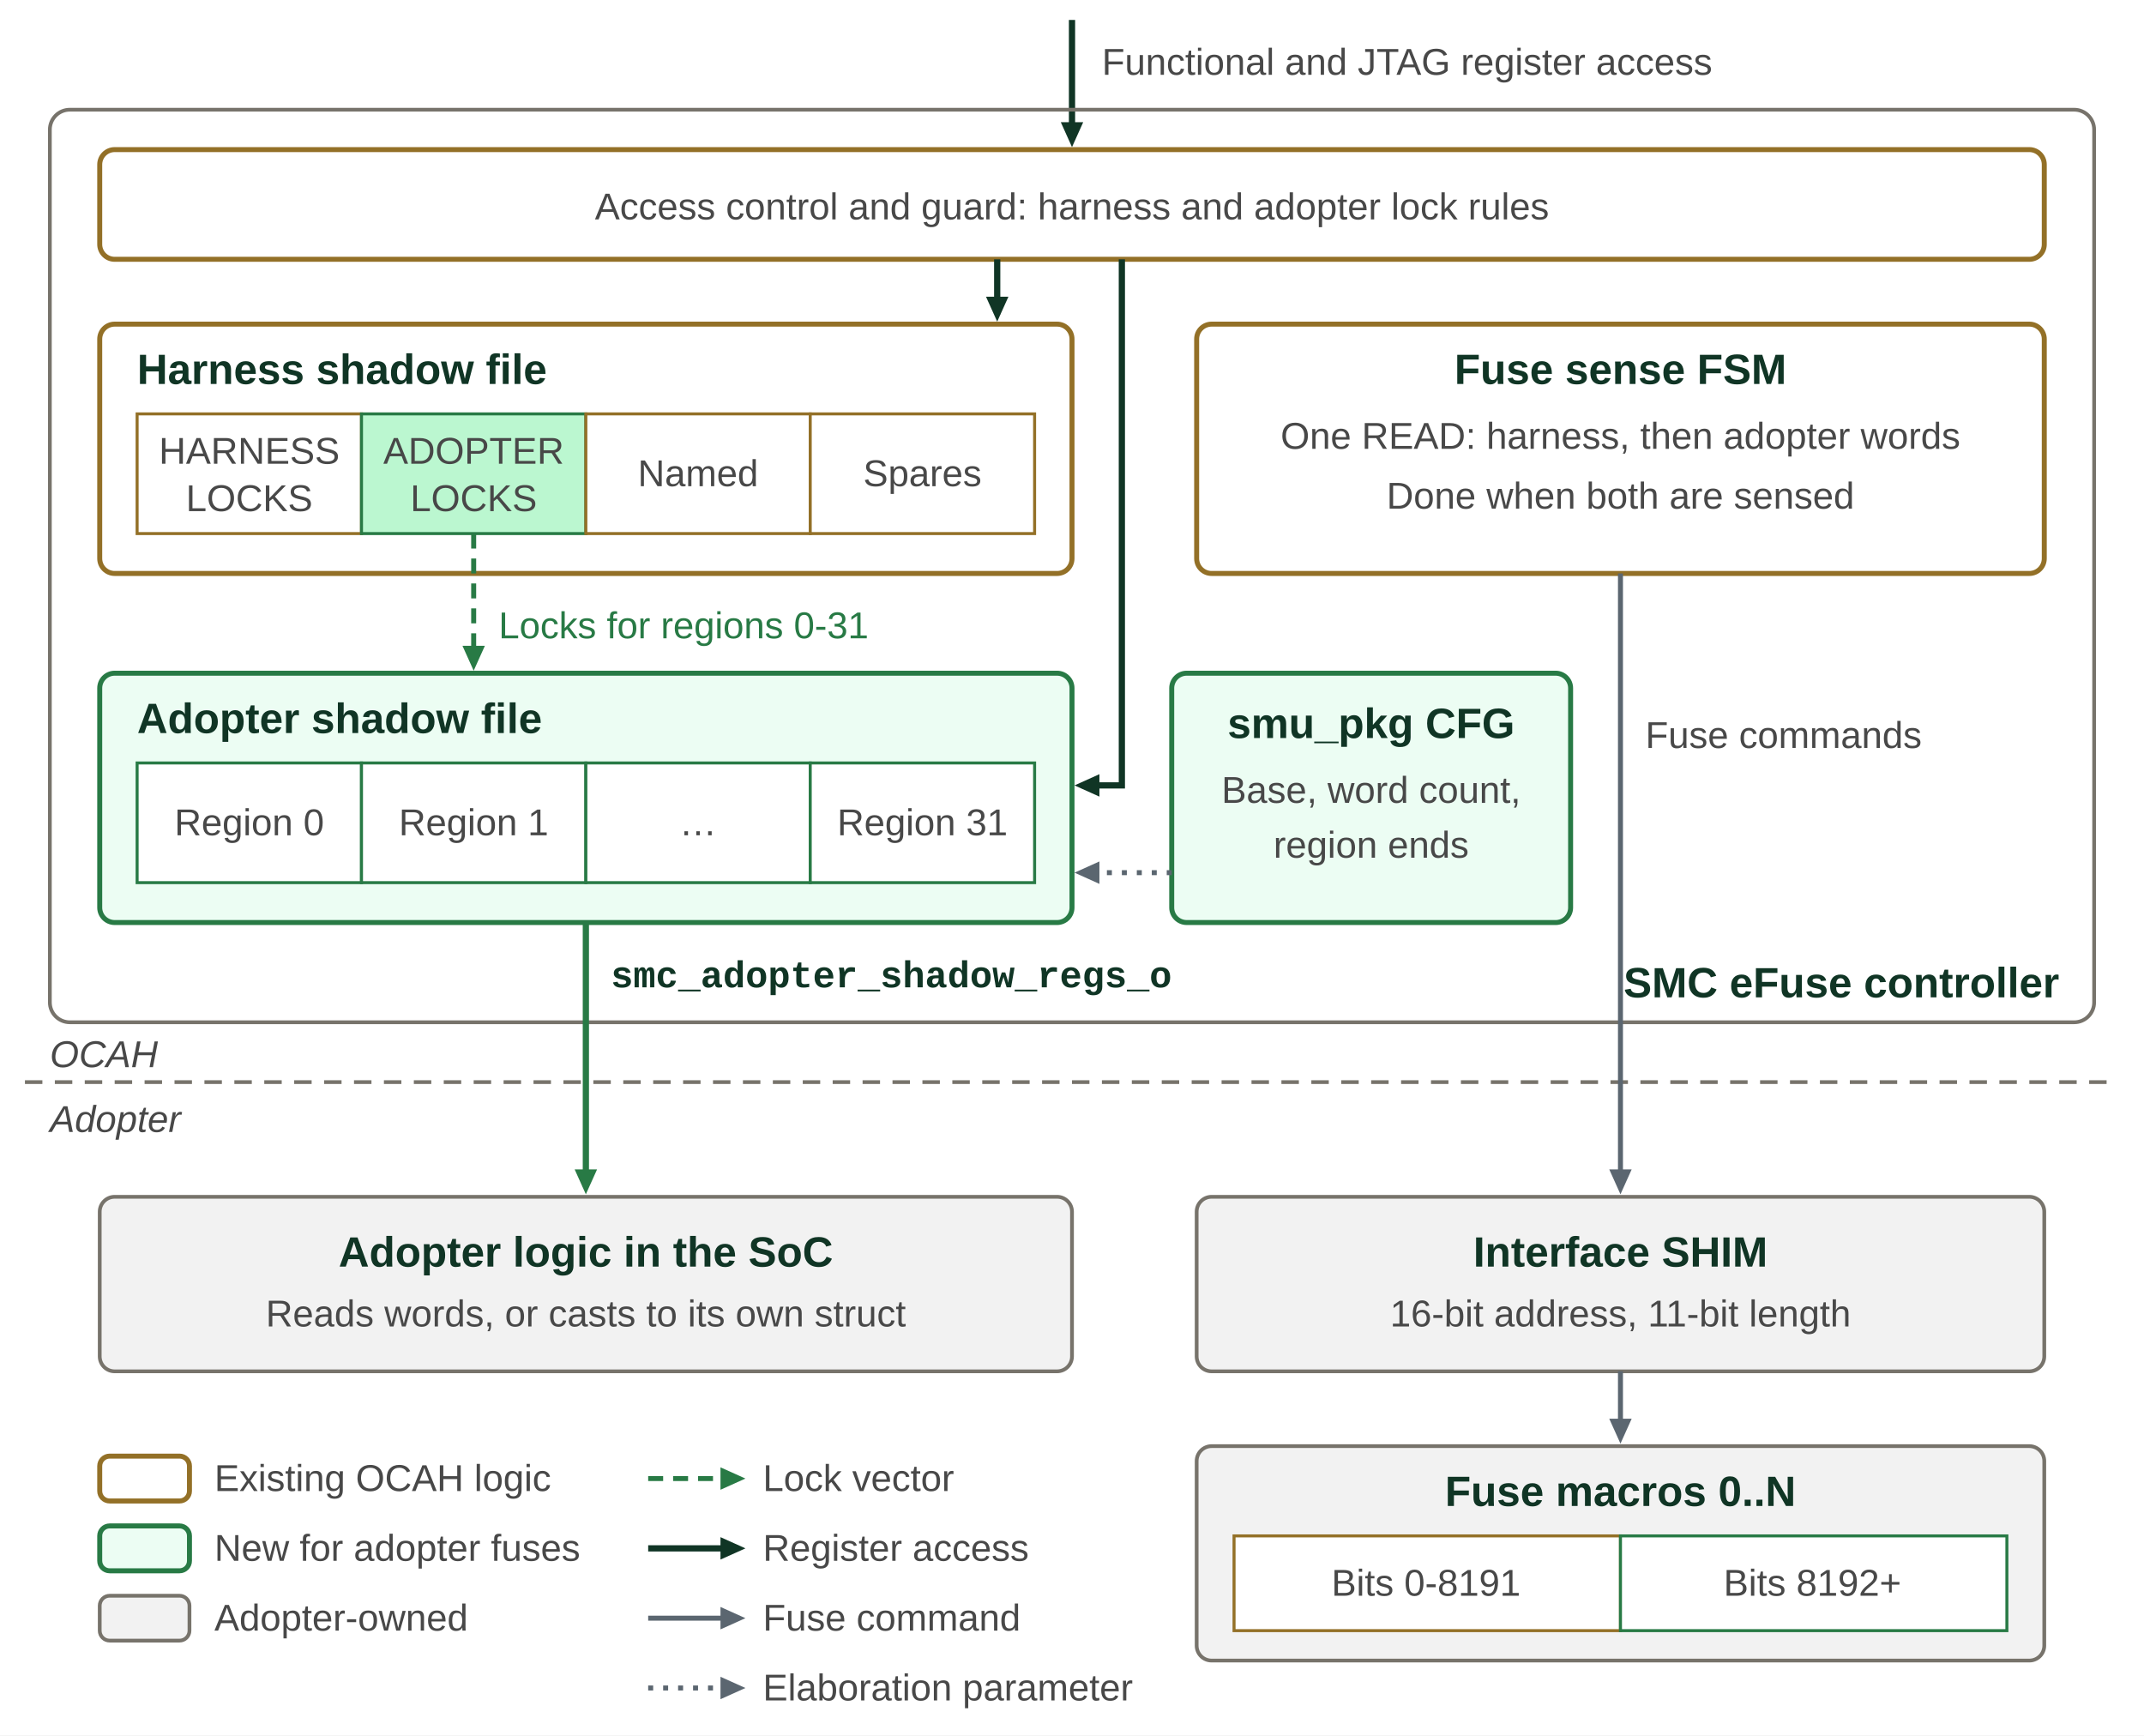
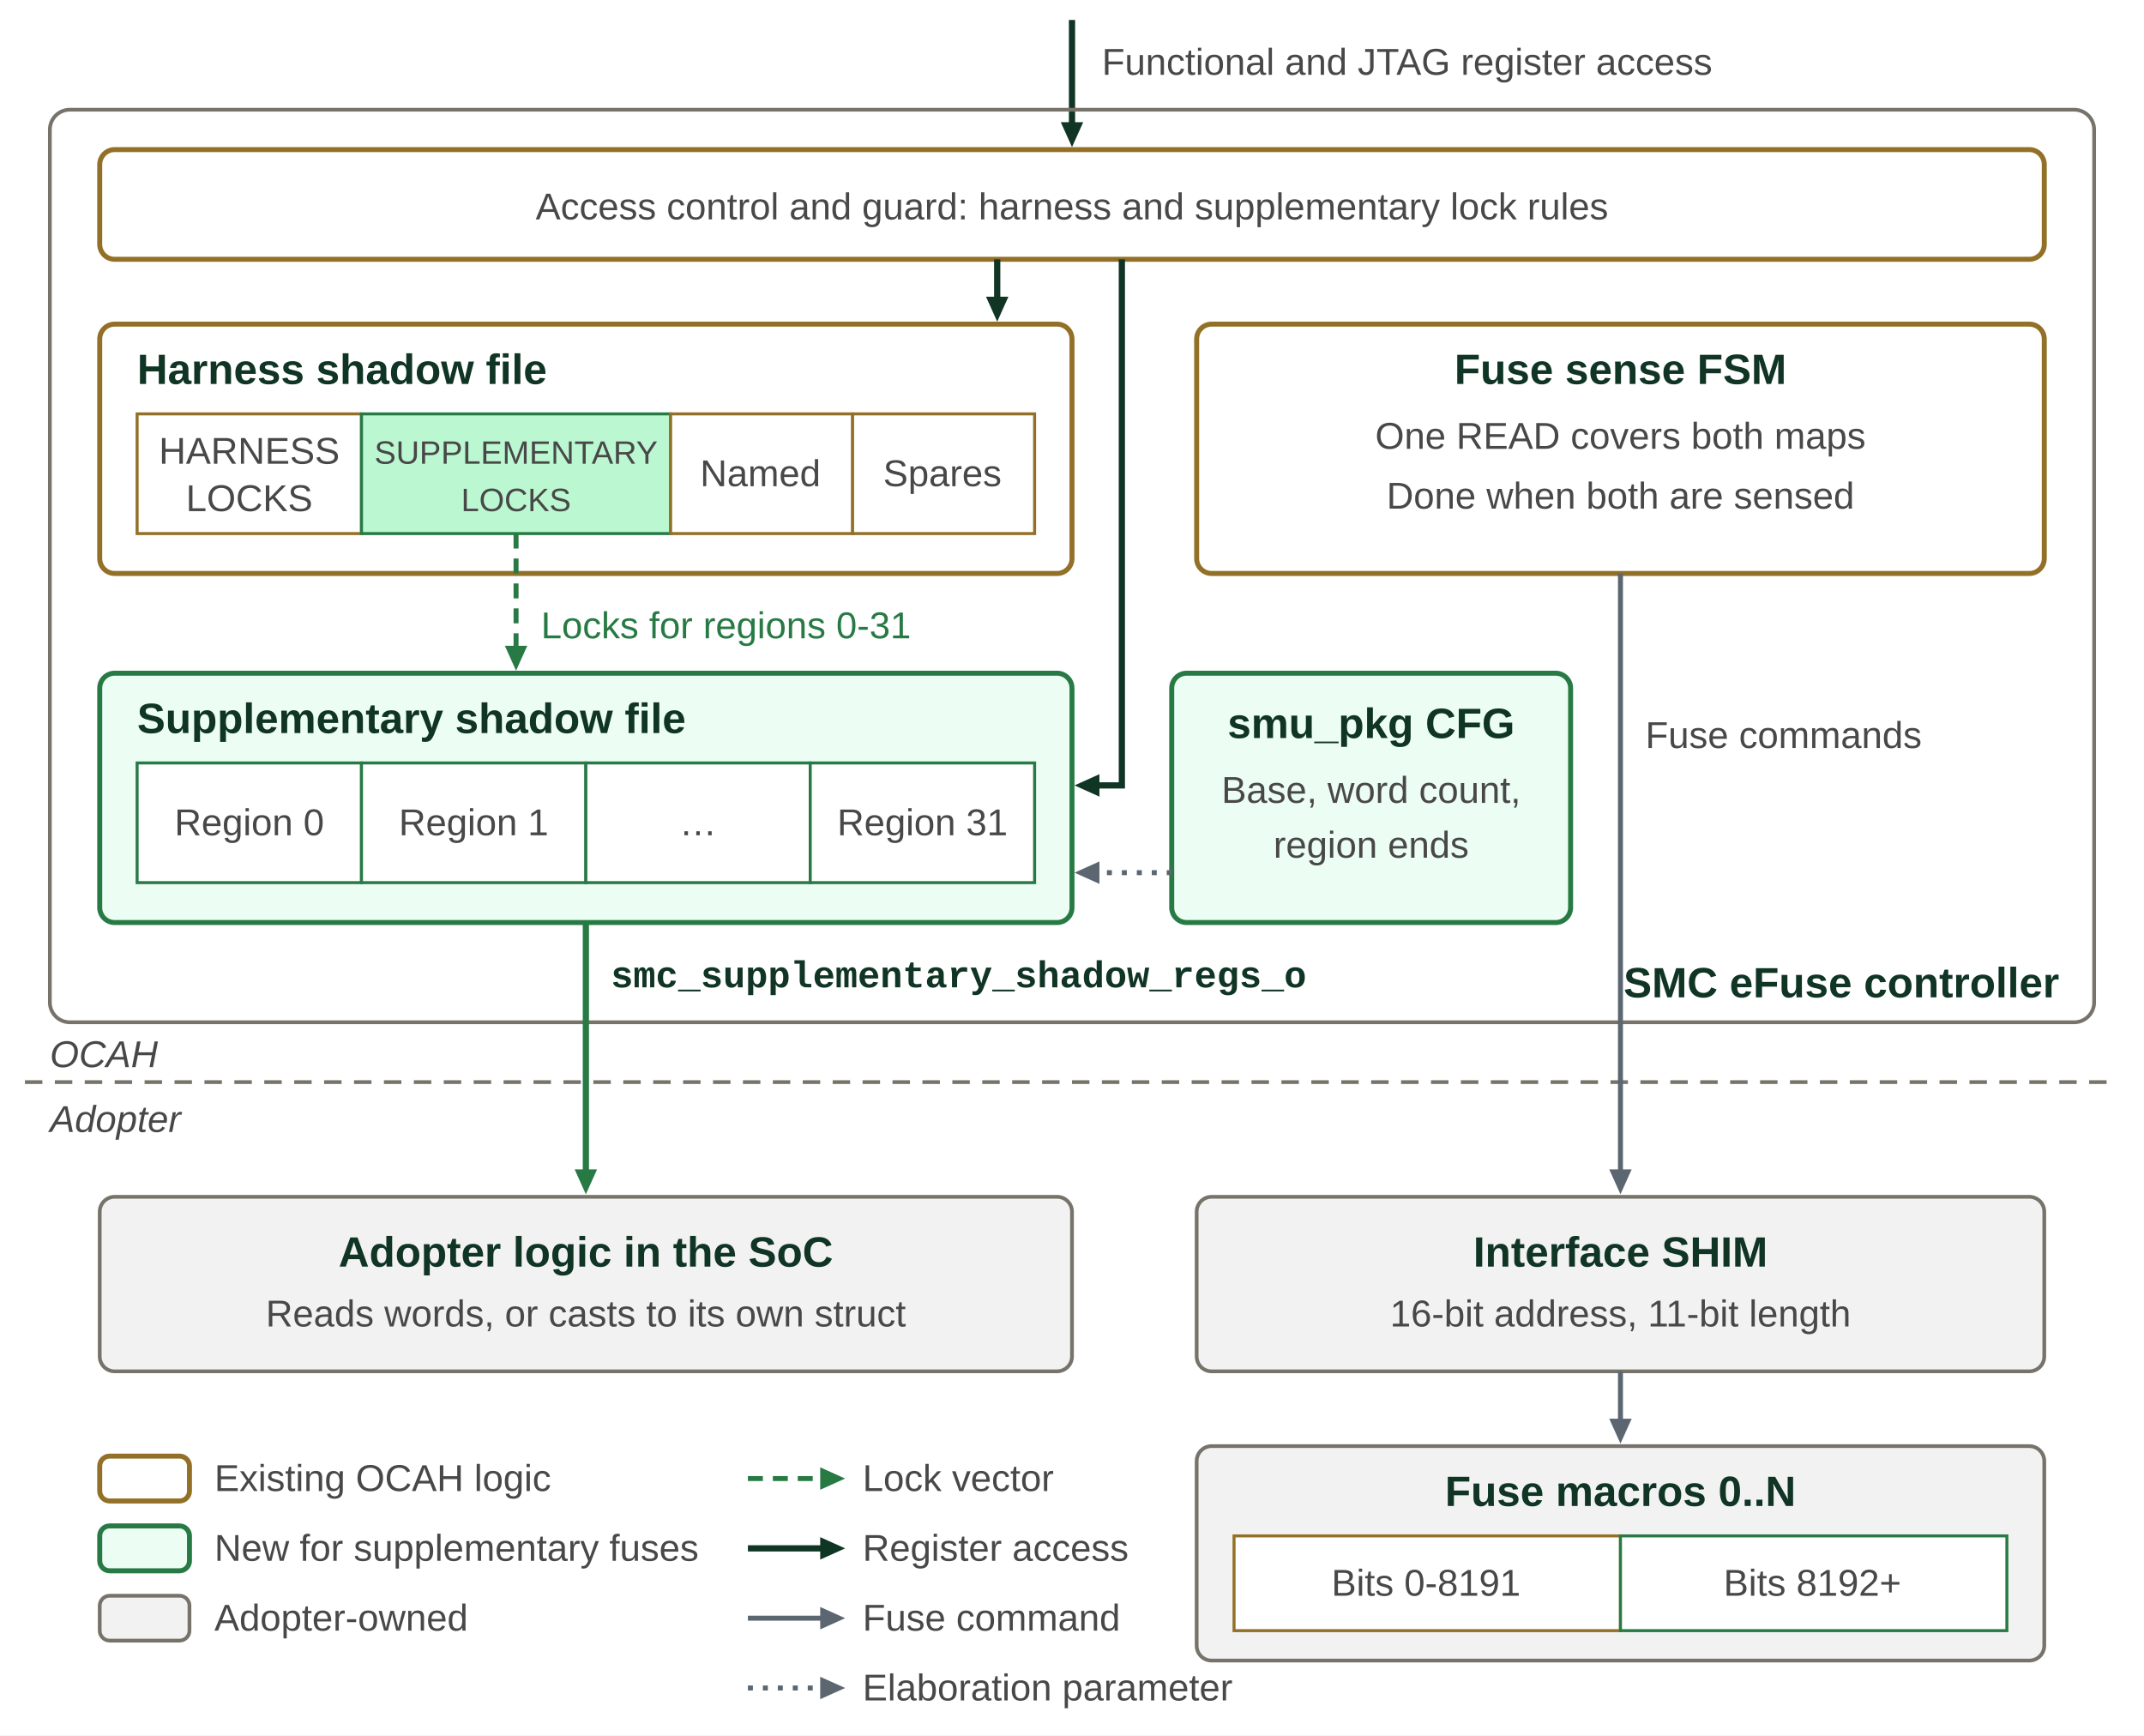
<svg xmlns="http://www.w3.org/2000/svg" width="860" height="696" viewBox="0 0 860 696" role="img" aria-labelledby="title desc">
  <defs>
    <marker id="ae" markerUnits="userSpaceOnUse" markerWidth="10" markerHeight="9" refX="7" refY="4.5" orient="auto">
      <path d="M0,0 L10,4.5 L0,9 Z" fill="#103525" />
    </marker>
    <marker id="ge" markerUnits="userSpaceOnUse" markerWidth="10" markerHeight="9" refX="7" refY="4.5" orient="auto">
      <path d="M0,0 L10,4.5 L0,9 Z" fill="#5b6670" />
    </marker>
    <marker id="ne" markerUnits="userSpaceOnUse" markerWidth="10" markerHeight="9" refX="7" refY="4.5" orient="auto">
      <path d="M0,0 L10,4.5 L0,9 Z" fill="#287a45" />
    </marker>
    <style>
text { font-family: Arial, sans-serif; font-size: 15px; fill: #484848; }
.b { font-size: 17px; font-weight: bold; fill: #103525; }
.m { font-family: "Courier New", monospace; font-size: 15px; font-weight: bold; fill: #103525; }
.i { font-size: 15px; font-style: italic; fill: #484848; }
.g { fill: #287a45; }
.ctrl { fill: none; stroke: #77736b; stroke-width: 1.5; }
.core { fill: #ffffff; stroke: #937027; stroke-width: 2; }
.ext { fill: #f2f2f2; stroke: #77736b; stroke-width: 1.5; }
.new { fill: #ecfdf3; stroke: #287a45; stroke-width: 2; }
.cell { fill: #ffffff; stroke: #937027; stroke-width: 1.2; }
.ncell { fill: #ffffff; stroke: #287a45; stroke-width: 1.2; }
.lcell { fill: #bbf7d0; stroke: #287a45; stroke-width: 1.2; }
.bus { fill: none; stroke: #103525; stroke-width: 2.5; marker-end: url(#ae); }
.cmd { fill: none; stroke: #5b6670; stroke-width: 2; marker-end: url(#ge); }
.lock { fill: none; stroke: #287a45; stroke-width: 2; stroke-dasharray: 6 4; marker-end: url(#ne); }
.out { fill: none; stroke: #287a45; stroke-width: 2.5; marker-end: url(#ne); }
.bound { fill: none; stroke: #77736b; stroke-width: 1.5; stroke-dasharray: 7 5; }
.par { fill: none; stroke: #5b6670; stroke-width: 2; stroke-dasharray: 2 4; marker-end: url(#ge); }
</style>
  </defs>
  <rect width="860" height="696" fill="#ffffff" />
  <path class="bus" d="M430,8 L430,56" />
  <text x="442" y="30">Functional and JTAG register access</text>
  <rect class="ctrl" x="20" y="44" width="820" height="366" rx="8" />
  <text class="b" x="826" y="400" text-anchor="end">SMC eFuse controller</text>
  <rect class="core" x="40" y="60" width="780" height="44" rx="6" />
-   <text x="430" y="88" text-anchor="middle">Access control and guard: harness and adopter lock rules</text>
+   <text x="430" y="88" text-anchor="middle">Access control and guard: harness and supplementary lock rules</text>
  <path class="bus" d="M400,104 L400,126" />
  <path class="bus" d="M450,104 L450,315 L434,315" />
  <rect class="core" x="40" y="130" width="390" height="100" rx="6" />
  <text class="b" x="55" y="154">Harness shadow file</text>
  <rect class="cell" x="55" y="166" width="90" height="48" />
  <text x="100" y="186" text-anchor="middle">HARNESS</text>
  <text x="100" y="205" text-anchor="middle">LOCKS</text>
-   <rect class="lcell" x="145" y="166" width="90" height="48" />
-   <text x="190" y="186" text-anchor="middle">ADOPTER</text>
-   <text x="190" y="205" text-anchor="middle">LOCKS</text>
-   <rect class="cell" x="235" y="166" width="90" height="48" />
-   <text x="280" y="195" text-anchor="middle">Named</text>
-   <rect class="cell" x="325" y="166" width="90" height="48" />
-   <text x="370" y="195" text-anchor="middle">Spares</text>
-   <path class="lock" d="M190,214 L190,266" />
-   <text class="g" x="200" y="256">Locks for regions 0-31</text>
+   <rect class="lcell" x="145" y="166" width="124" height="48" />
+   <text x="207" y="186" text-anchor="middle" style="font-size:13px">SUPPLEMENTARY</text>
+   <text x="207" y="205" text-anchor="middle" style="font-size:13px">LOCKS</text>
+   <rect class="cell" x="269" y="166" width="73" height="48" />
+   <text x="305" y="195" text-anchor="middle">Named</text>
+   <rect class="cell" x="342" y="166" width="73" height="48" />
+   <text x="378" y="195" text-anchor="middle">Spares</text>
+   <path class="lock" d="M207,214 L207,266" />
+   <text class="g" x="217" y="256">Locks for regions 0-31</text>
  <rect class="new" x="40" y="270" width="390" height="100" rx="6" />
-   <text class="b" x="55" y="294">Adopter shadow file</text>
+   <text class="b" x="55" y="294">Supplementary shadow file</text>
  <rect class="ncell" x="55" y="306" width="90" height="48" />
  <text x="100" y="335" text-anchor="middle">Region 0</text>
  <rect class="ncell" x="145" y="306" width="90" height="48" />
  <text x="190" y="335" text-anchor="middle">Region 1</text>
  <rect class="ncell" x="235" y="306" width="90" height="48" />
  <text x="280" y="335" text-anchor="middle">…</text>
  <rect class="ncell" x="325" y="306" width="90" height="48" />
  <text x="370" y="335" text-anchor="middle">Region 31</text>
  <rect class="new" x="470" y="270" width="160" height="100" rx="6" />
  <text class="b" x="550" y="296" text-anchor="middle">smu_pkg CFG</text>
  <text x="550" y="322" text-anchor="middle">Base, word count,</text>
  <text x="550" y="344" text-anchor="middle">region ends</text>
  <path class="par" d="M470,350 L434,350" />
  <rect class="core" x="480" y="130" width="340" height="100" rx="6" />
  <text class="b" x="650" y="154" text-anchor="middle">Fuse sense FSM</text>
-   <text x="650" y="180" text-anchor="middle">One READ: harness, then adopter words</text>
+   <text x="650" y="180" text-anchor="middle">One READ covers both maps</text>
  <text x="650" y="204" text-anchor="middle">Done when both are sensed</text>
  <path class="bound" d="M10,434 L850,434" />
  <text class="i" x="20" y="428">OCAH</text>
  <text class="i" x="20" y="454">Adopter</text>
  <path class="out" d="M235,370 L235,476" />
-   <text class="m" x="245" y="396">smc_adopter_shadow_regs_o</text>
+   <text class="m" x="245" y="396">smc_supplementary_shadow_regs_o</text>
  <rect class="ext" x="40" y="480" width="390" height="70" rx="6" />
  <text class="b" x="235" y="508" text-anchor="middle">Adopter logic in the SoC</text>
  <text x="235" y="532" text-anchor="middle">Reads words, or casts to its own struct</text>
  <path class="cmd" d="M650,230 L650,476" />
  <text x="660" y="300">Fuse commands</text>
  <rect class="ext" x="480" y="480" width="340" height="70" rx="6" />
  <text class="b" x="650" y="508" text-anchor="middle">Interface SHIM</text>
  <text x="650" y="532" text-anchor="middle">16-bit address, 11-bit length</text>
  <path class="cmd" d="M650,550 L650,576" />
  <rect class="ext" x="480" y="580" width="340" height="86" rx="6" />
  <text class="b" x="650" y="604" text-anchor="middle">Fuse macros 0..N</text>
  <rect class="cell" x="495" y="616" width="155" height="38" />
  <text x="572" y="640" text-anchor="middle">Bits 0-8191</text>
  <rect class="ncell" x="650" y="616" width="155" height="38" />
  <text x="727" y="640" text-anchor="middle">Bits 8192+</text>
  <rect class="core" x="40" y="584" width="36" height="18" rx="4" />
  <text x="86" y="598">Existing OCAH logic</text>
  <rect class="new" x="40" y="612" width="36" height="18" rx="4" />
-   <text x="86" y="626">New for adopter fuses</text>
+   <text x="86" y="626">New for supplementary fuses</text>
  <rect class="ext" x="40" y="640" width="36" height="18" rx="4" />
  <text x="86" y="654">Adopter-owned</text>
-   <path class="lock" d="M260,593 L296,593" />
-   <text x="306" y="598">Lock vector</text>
-   <path class="bus" d="M260,621 L296,621" />
-   <text x="306" y="626">Register access</text>
-   <path class="cmd" d="M260,649 L296,649" />
-   <text x="306" y="654">Fuse command</text>
-   <path class="par" d="M260,677 L296,677" />
-   <text x="306" y="682">Elaboration parameter</text>
+   <path class="lock" d="M300,593 L336,593" />
+   <text x="346" y="598">Lock vector</text>
+   <path class="bus" d="M300,621 L336,621" />
+   <text x="346" y="626">Register access</text>
+   <path class="cmd" d="M300,649 L336,649" />
+   <text x="346" y="654">Fuse command</text>
+   <path class="par" d="M300,677 L336,677" />
+   <text x="346" y="682">Elaboration parameter</text>
</svg>
